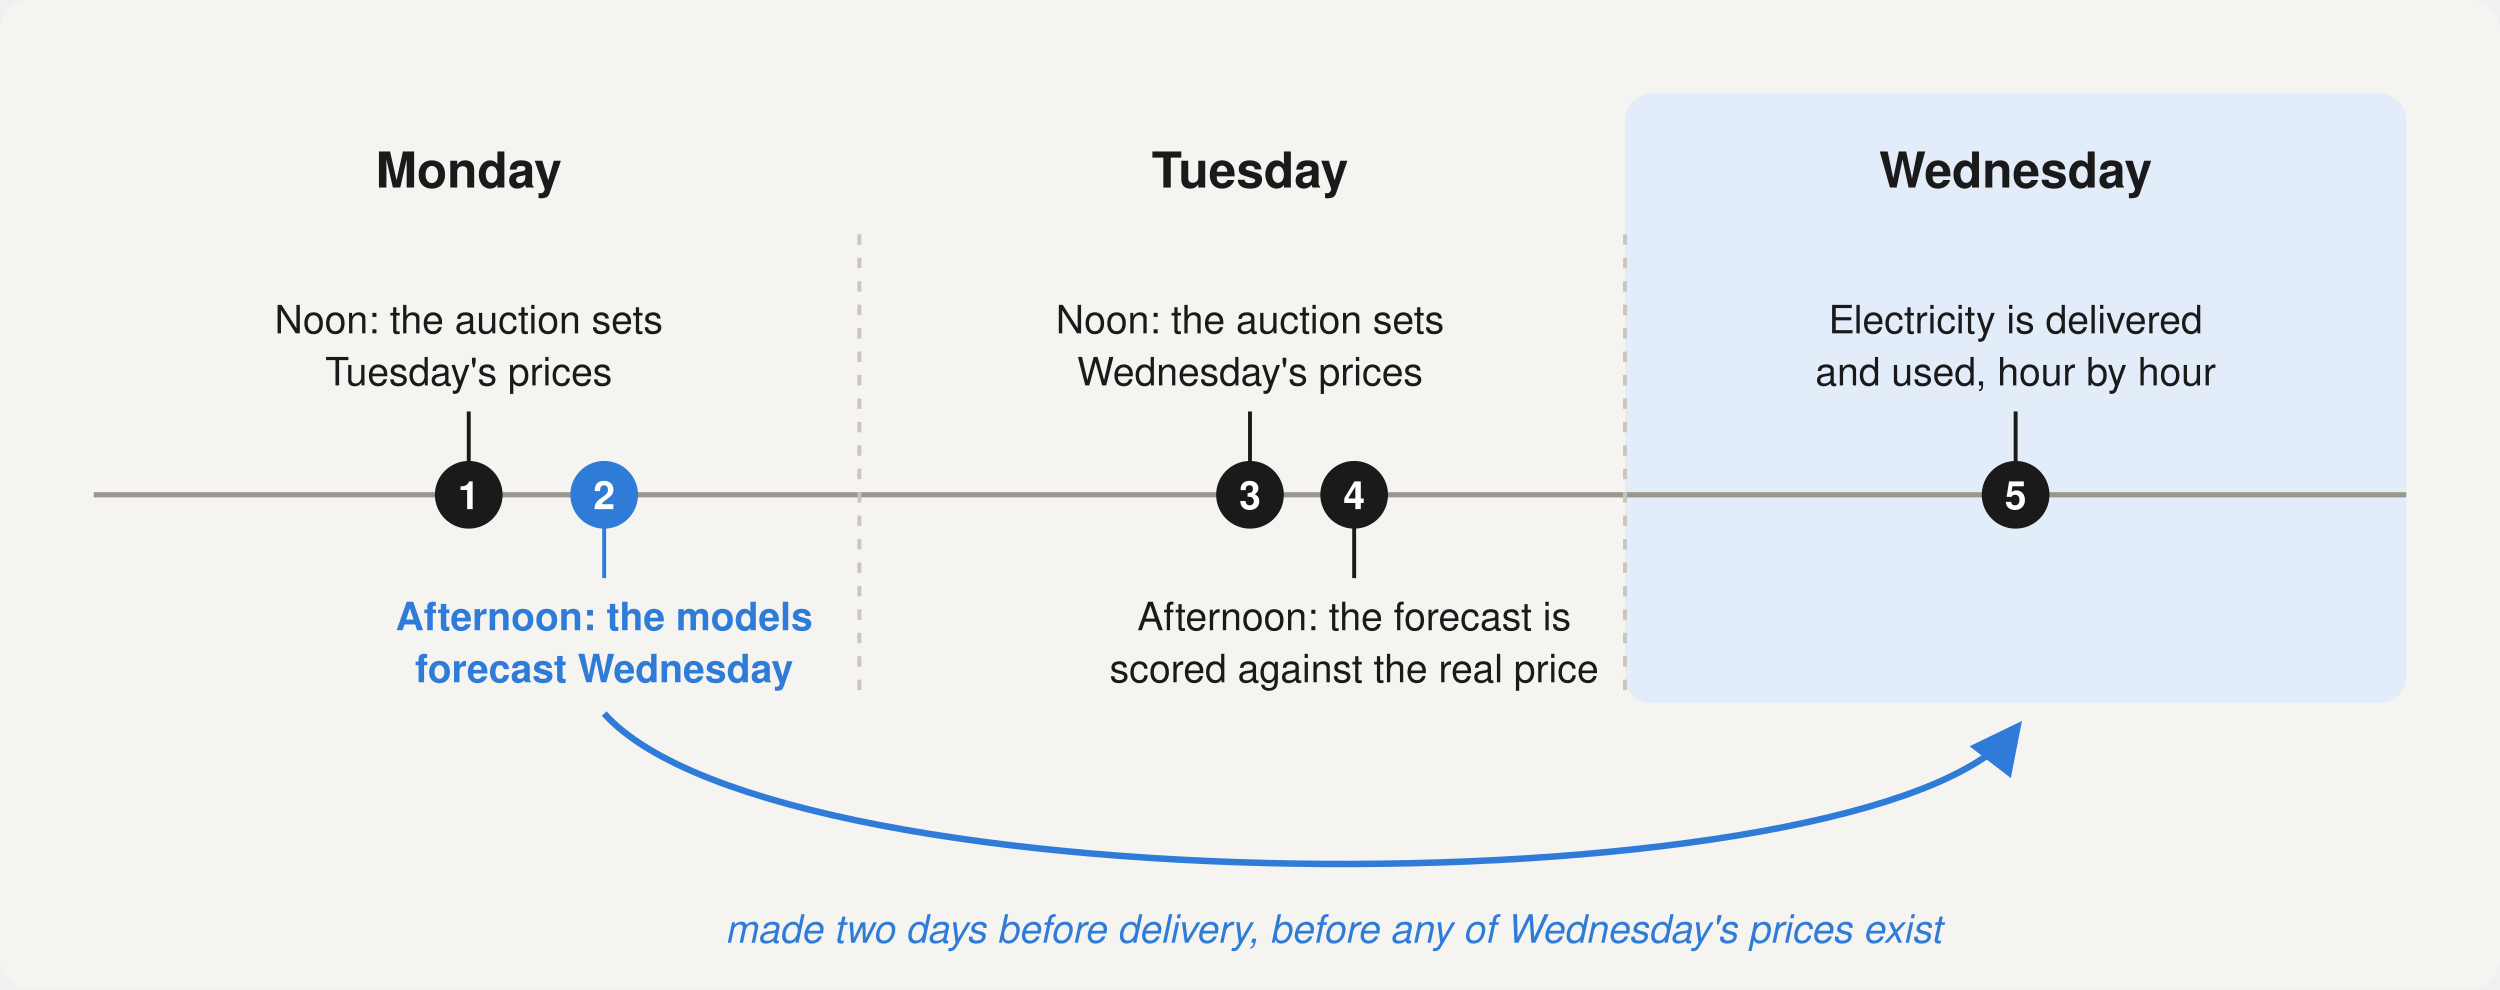
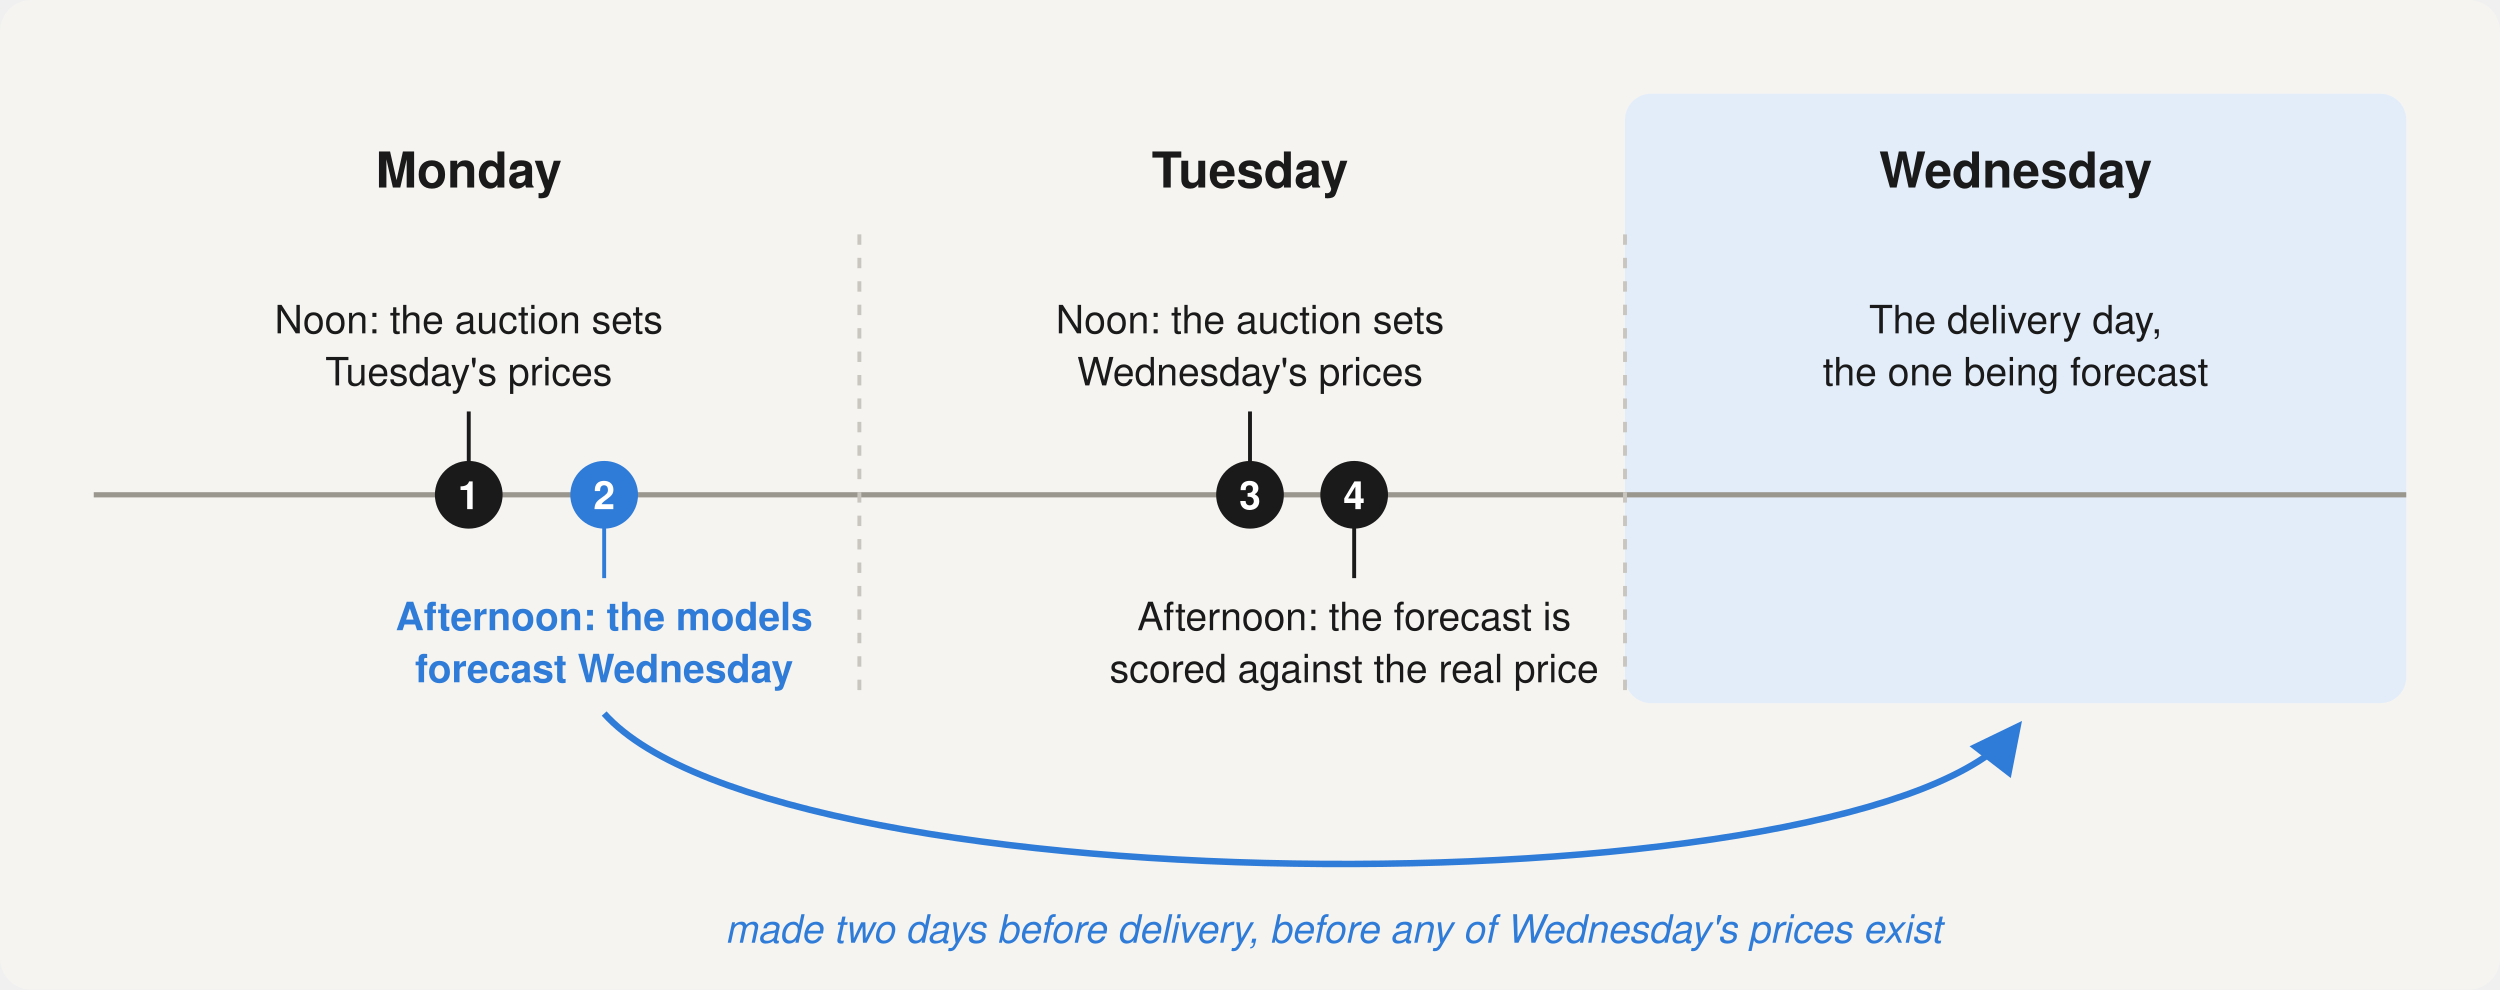
<svg xmlns="http://www.w3.org/2000/svg" viewBox="0 0 960 380" width="960" height="380" font-family="-apple-system, 'Segoe UI', Helvetica, Arial, sans-serif">
  <rect width="960" height="380" rx="12" fill="#f5f4f1" />
  <rect x="624" y="36" width="300" height="234" rx="10" fill="#e3edfa" />
  <g font-size="19" font-weight="700" fill="#1a1a1a" text-anchor="middle">
    <text x="180" y="72">Monday</text>
    <text x="480" y="72">Tuesday</text>
    <text x="774" y="72">Wednesday</text>
  </g>
  <line x1="36" y1="190" x2="924" y2="190" stroke="#9a978f" stroke-width="2" />
  <g stroke="#c9c6bf" stroke-width="1.5" stroke-dasharray="4 5">
    <line x1="330" y1="90" x2="330" y2="270" />
    <line x1="624" y1="90" x2="624" y2="270" />
  </g>
  <g font-size="15" fill="#1a1a1a" text-anchor="middle">
    <line x1="180" y1="190" x2="180" y2="158" stroke="#1a1a1a" stroke-width="1.5" />
    <circle cx="180" cy="190" r="13" fill="#1a1a1a" />
    <text x="180" y="195.5" font-size="15" font-weight="700" fill="#fff" text-anchor="middle">1</text>
    <text x="180" y="128">Noon: the auction sets</text>
    <text x="180" y="148">Tuesday's prices</text>
    <line x1="480" y1="190" x2="480" y2="158" stroke="#1a1a1a" stroke-width="1.5" />
    <circle cx="480" cy="190" r="13" fill="#1a1a1a" />
    <text x="480" y="195.5" font-size="15" font-weight="700" fill="#fff" text-anchor="middle">3</text>
    <text x="480" y="128">Noon: the auction sets</text>
    <text x="480" y="148">Wednesday's prices</text>
-     <line x1="774" y1="190" x2="774" y2="158" stroke="#1a1a1a" stroke-width="1.5" />
-     <circle cx="774" cy="190" r="13" fill="#1a1a1a" />
-     <text x="774" y="195.5" font-size="15" font-weight="700" fill="#fff" text-anchor="middle">5</text>
-     <text x="774" y="128">Electricity is delivered</text>
-     <text x="774" y="148">and used, hour by hour</text>
+     <text x="774" y="128">The delivery day,</text>
+     <text x="774" y="148">the one being forecast</text>
  </g>
  <g font-size="15" text-anchor="middle">
    <line x1="232" y1="190" x2="232" y2="222" stroke="#2f7bd8" stroke-width="1.5" />
    <circle cx="232" cy="190" r="13" fill="#2f7bd8" />
    <text x="232" y="195.5" font-size="15" font-weight="700" fill="#fff" text-anchor="middle">2</text>
    <text x="232" y="242" fill="#2f7bd8" font-weight="700">Afternoon: the models</text>
    <text x="232" y="262" fill="#2f7bd8" font-weight="700">forecast Wednesday</text>
    <line x1="520" y1="190" x2="520" y2="222" stroke="#1a1a1a" stroke-width="1.5" />
    <circle cx="520" cy="190" r="13" fill="#1a1a1a" />
    <text x="520" y="195.5" font-size="15" font-weight="700" fill="#fff" text-anchor="middle">4</text>
    <text x="520" y="242" fill="#1a1a1a">Afternoon: the forecast is</text>
    <text x="520" y="262" fill="#1a1a1a">scored against the real price</text>
  </g>
  <defs>
    <marker id="head" viewBox="0 0 10 10" refX="8" refY="5" markerWidth="8" markerHeight="8" orient="auto-start-reverse">
      <path d="M0 0 L10 5 L0 10 z" fill="#2f7bd8" />
    </marker>
  </defs>
  <path d="M232 274 C 300 350, 720 350, 774 280" fill="none" stroke="#2f7bd8" stroke-width="2.5" marker-end="url(#head)" />
  <text x="512" y="362" font-size="15" fill="#2f7bd8" text-anchor="middle" font-style="italic">made two days before delivery, before any of Wednesday's prices exist</text>
</svg>
